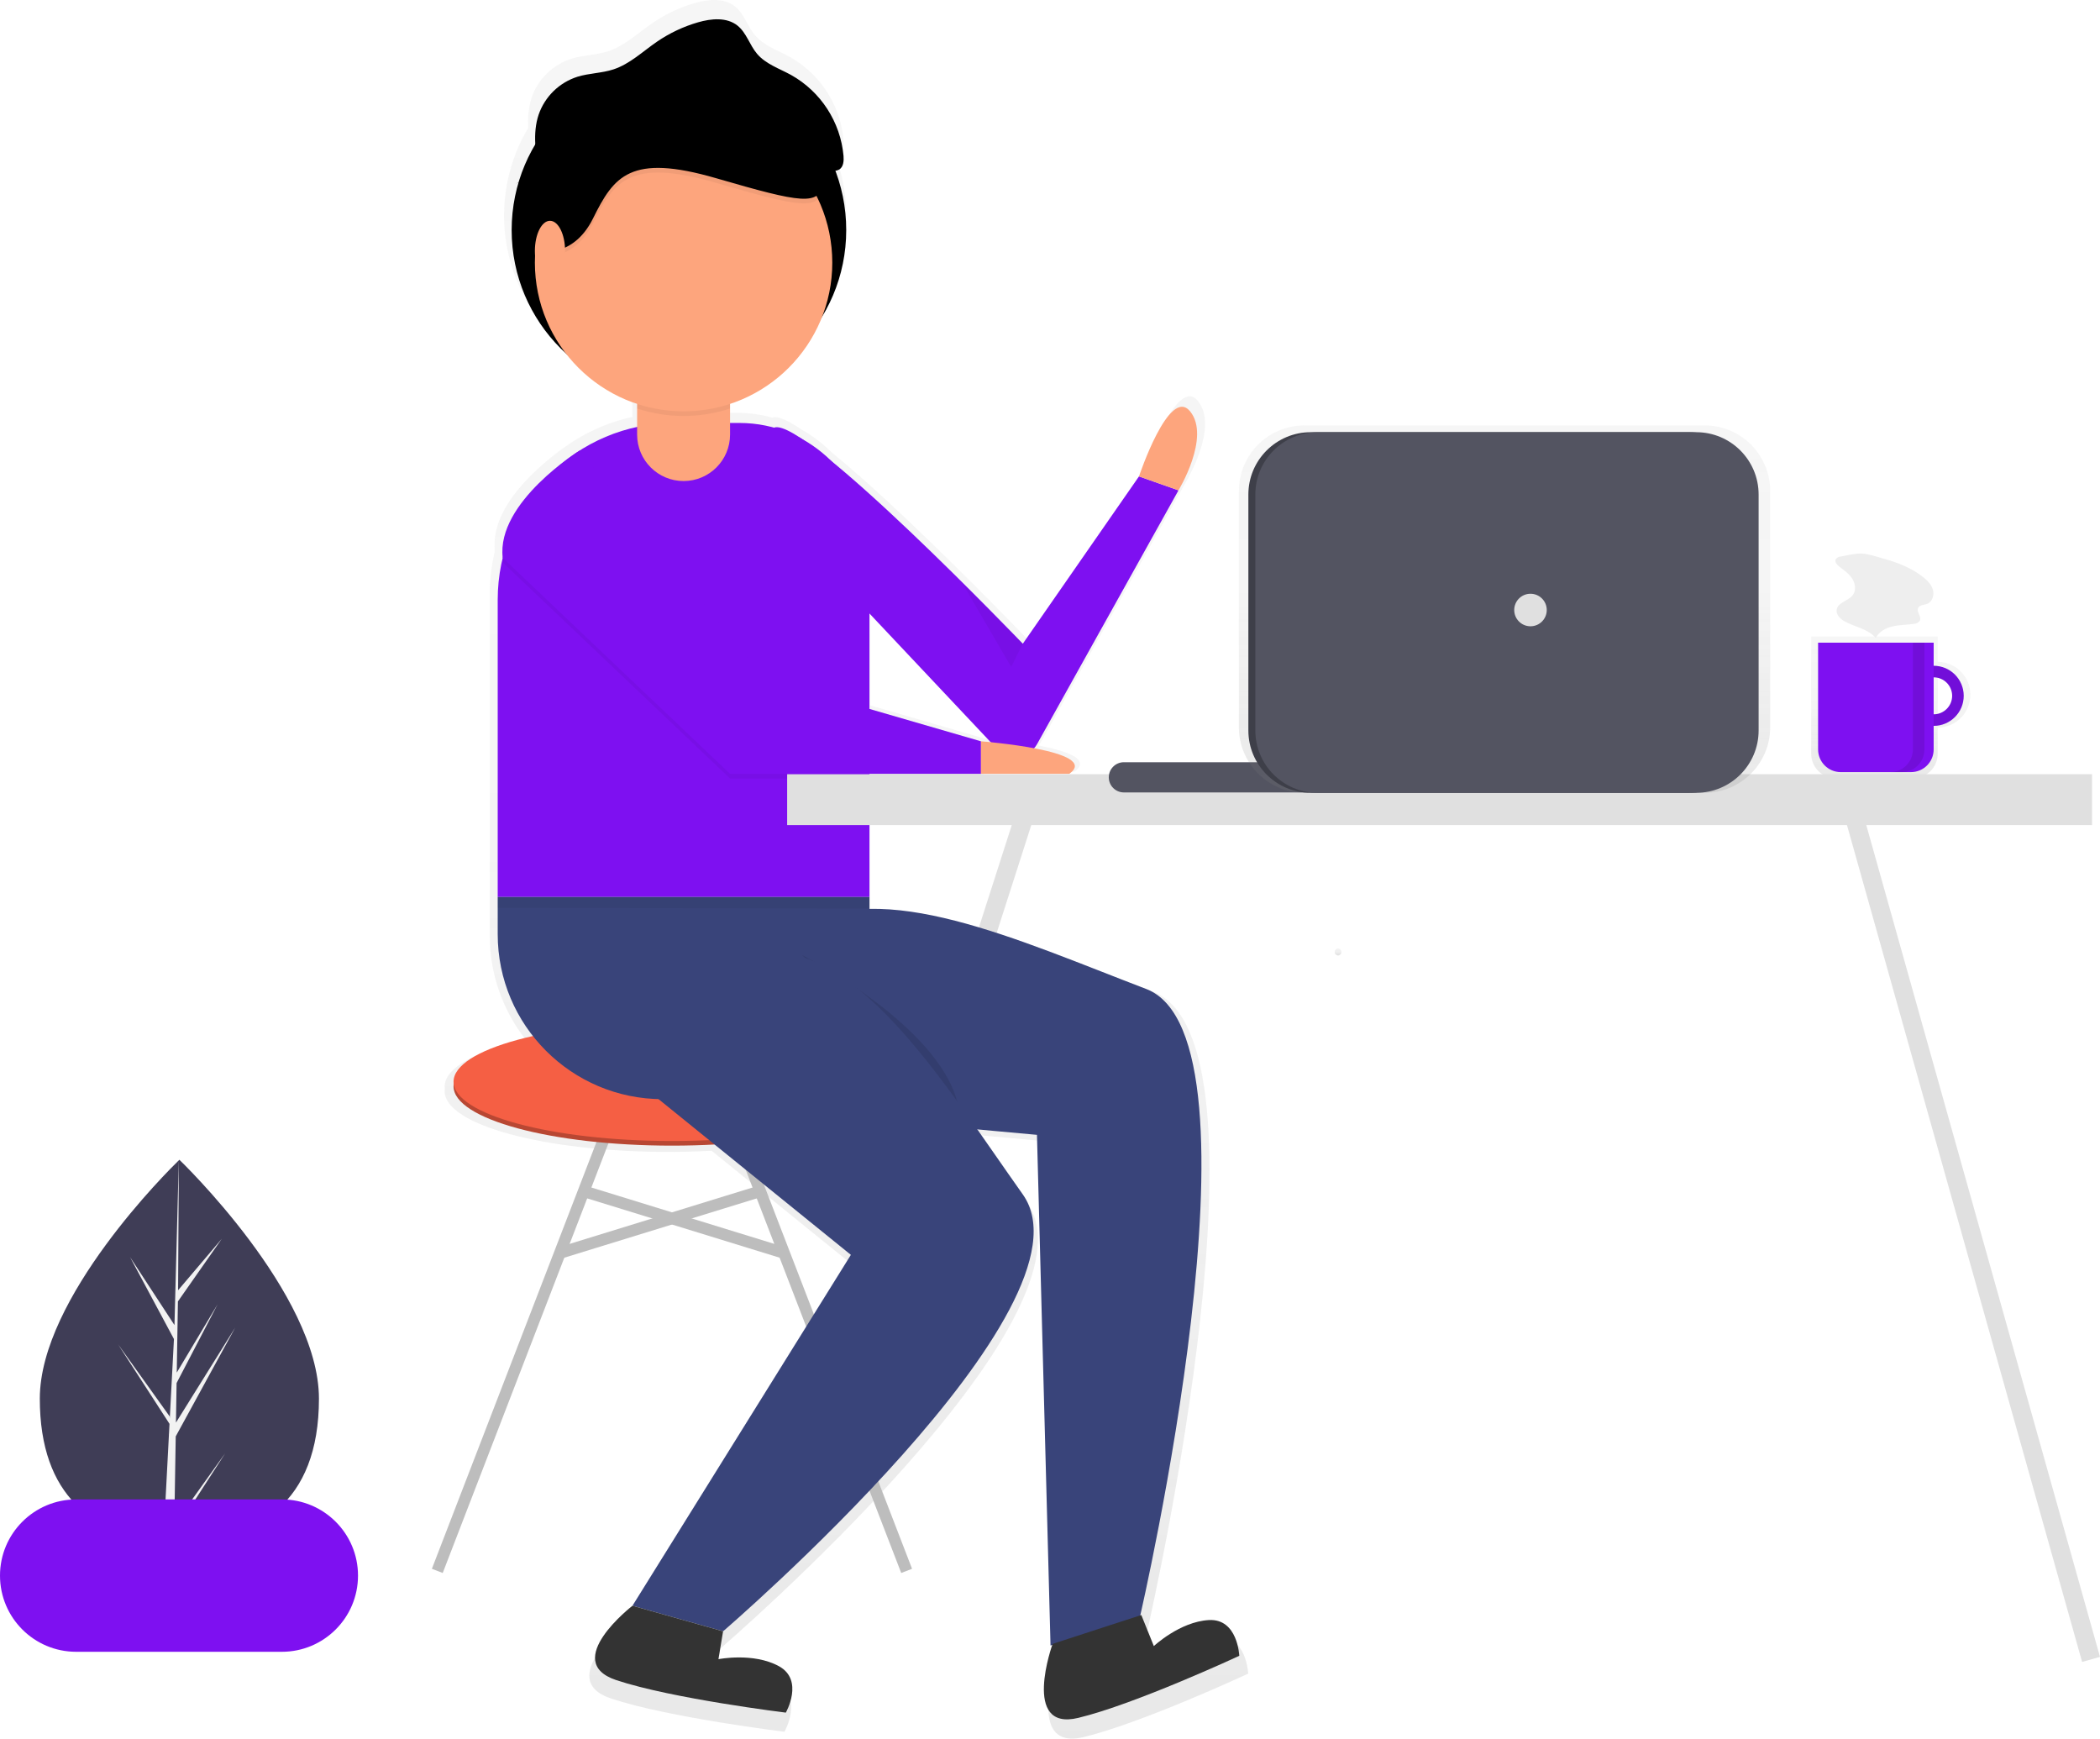
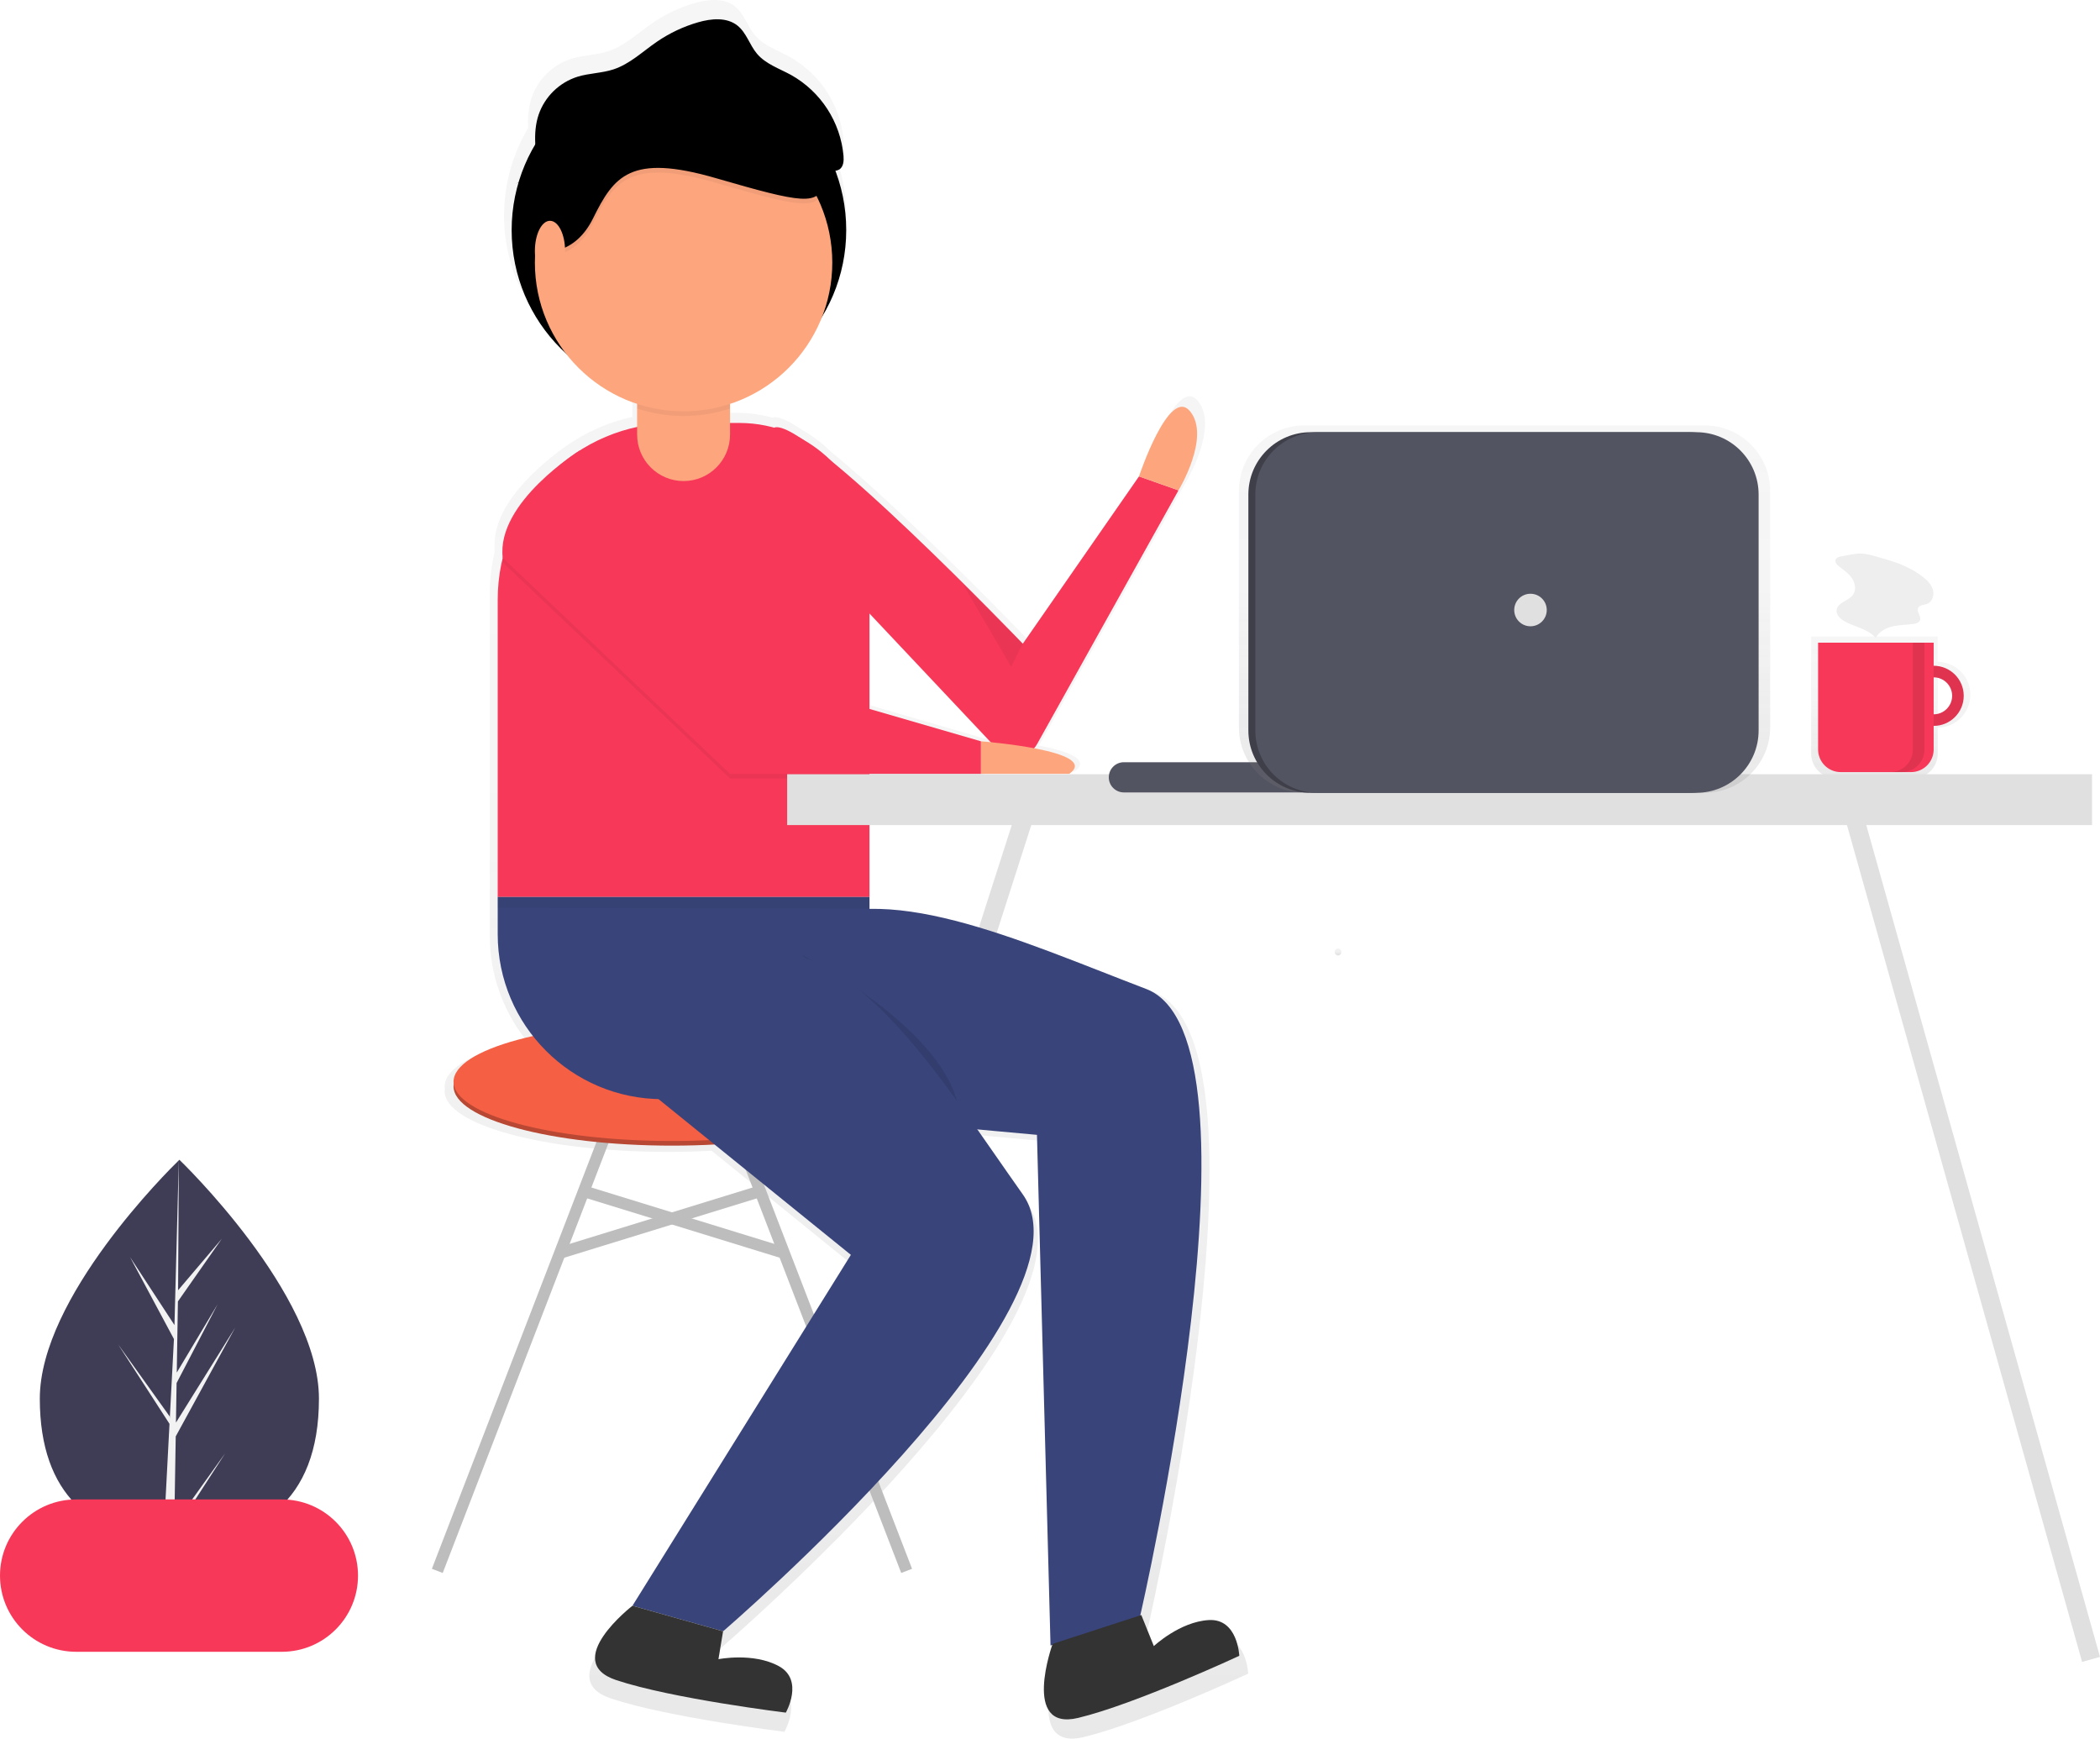
<svg xmlns="http://www.w3.org/2000/svg" xmlns:xlink="http://www.w3.org/1999/xlink" id="a581a3db-2a43-4a80-ac9d-86c7ddaa56ac" data-name="Layer 1" width="903.822" height="748.215" viewBox="0 0 903.822 748.215">
  <defs>
    <linearGradient id="fbde297d-ab9b-4106-ad77-f89466c8290f" x1="963.632" y1="410.815" x2="963.632" y2="349.802" gradientUnits="userSpaceOnUse">
      <stop offset="0" stop-color="gray" stop-opacity="0.25" />
      <stop offset="0.535" stop-color="gray" stop-opacity="0.12" />
      <stop offset="1" stop-color="gray" stop-opacity="0.1" />
    </linearGradient>
    <linearGradient id="b55aa966-9953-40ef-b933-2af4fb1d4bf9" x1="514.095" y1="824.108" x2="514.095" y2="75.892" xlink:href="#fbde297d-ab9b-4106-ad77-f89466c8290f" />
    <linearGradient id="a395c18f-205e-4149-866b-9e6fd62c4f5f" x1="725.679" y1="487.075" x2="725.679" y2="484.075" xlink:href="#fbde297d-ab9b-4106-ad77-f89466c8290f" />
    <linearGradient id="bfa05cfc-d7ec-49e0-8f8e-7dcb2e2661be" x1="647.539" y1="341.178" x2="647.539" y2="183.077" xlink:href="#fbde297d-ab9b-4106-ad77-f89466c8290f" />
  </defs>
  <path d="M287.076,677.787c0,45.239-26.894,61.036-60.068,61.036-.772,0-1.541-.008-2.304-.029-1.536-.033-3.06-.1-4.563-.209-29.942-2.117-53.204-18.728-53.204-60.799,0-43.535,55.626-98.472,59.822-102.551l.008-.004c.159-.159.242-.238.242-.238S287.076,632.544,287.076,677.787Z" transform="translate(-149.8033 -75.89238)" fill="#3f3d56" />
  <path d="M224.817,731.902,246.789,701.204l-22.027,34.067-.058,3.524c-1.536-.033-3.06-.1-4.563-.209l2.367-45.26-.017-.351.042-.067.221-4.275L200.673,654.479l22.148,30.948.054.906,1.791-34.196-18.904-35.29,19.133,29.282,1.862-70.893.008-.242v.238l-.309,55.906,18.816-22.164-18.895,26.978-.497,30.618,17.572-29.383L225.806,671.078l-.276,17.021,25.508-40.901-25.604,46.842Z" transform="translate(-149.8033 -75.89238)" fill="#f2f2f2" />
  <g opacity="0.7">
    <path d="M983.788,360.697V349.802H929.312V400.192a10.623,10.623,0,0,0,10.623,10.623H973.165a10.623,10.623,0,0,0,10.623-10.623V389.025a14.164,14.164,0,0,0,0-28.327Zm0,22.88V366.145a8.716,8.716,0,1,1,0,17.432Z" transform="translate(-149.8033 -75.89238)" fill="url(#fbde297d-ab9b-4106-ad77-f89466c8290f)" />
  </g>
-   <path d="M982.035,362.403a12.932,12.932,0,1,0,12.932,12.932A12.932,12.932,0,0,0,982.035,362.403Zm0,20.89a7.958,7.958,0,1,1,7.958-7.958A7.958,7.958,0,0,1,982.035,383.293Z" transform="translate(-149.8033 -75.89238)" fill="#7e10f1" />
+   <path d="M982.035,362.403a12.932,12.932,0,1,0,12.932,12.932A12.932,12.932,0,0,0,982.035,362.403Zm0,20.89a7.958,7.958,0,1,1,7.958-7.958A7.958,7.958,0,0,1,982.035,383.293Z" transform="translate(-149.8033 -75.89238)" fill="#f73859" />
  <path d="M982.035,362.403a12.932,12.932,0,1,0,12.932,12.932A12.932,12.932,0,0,0,982.035,362.403Zm0,20.89a7.958,7.958,0,1,1,7.958-7.958A7.958,7.958,0,0,1,982.035,383.293Z" transform="translate(-149.8033 -75.89238)" opacity="0.1" />
-   <path d="M782.493,276.563h49.739a0,0,0,0,1,0,0v45.957a9.75,9.75,0,0,1-9.75,9.75H792.243a9.75,9.75,0,0,1-9.75-9.75V276.563A0,0,0,0,1,782.493,276.563Z" fill="#7e10f1" />
+   <path d="M782.493,276.563h49.739a0,0,0,0,1,0,0v45.957a9.75,9.75,0,0,1-9.75,9.75H792.243a9.75,9.75,0,0,1-9.75-9.75V276.563A0,0,0,0,1,782.493,276.563Z" fill="#f73859" />
  <path d="M973.082,352.455v46.008a9.699,9.699,0,0,1-9.699,9.699h4.974a9.699,9.699,0,0,0,9.699-9.699V352.455Z" transform="translate(-149.8033 -75.89238)" opacity="0.1" />
  <path d="M942.112,315.373a2.904,2.904,0,0,0-2.197,1.115c-.652,1.183.53,2.516,1.609,3.329,1.993,1.501,4.094,2.976,5.449,5.072s1.781,5.02.299,7.029c-1.934,2.622-6.548,3.187-6.994,6.414-.287,2.072,1.505,3.84,3.32,4.88,4.48,2.566,10.256,3.251,13.501,7.267,1.342-2.761,4.345-4.356,7.338-5.038s6.103-.631,9.138-1.093a3.159,3.159,0,0,0,2.521-1.337c.848-1.722-1.569-3.786-.735-5.515.635-1.315,2.501-1.213,3.863-1.74,2.218-.858,3.133-3.713,2.504-6.007s-2.408-4.086-4.278-5.556c-5.04-3.961-11.101-6.29-17.231-7.965-2.851-.779-6.198-2.001-9.159-2.119C948.201,313.996,944.941,314.889,942.112,315.373Z" transform="translate(-149.8033 -75.89238)" fill="#eee" />
  <line x1="443.209" y1="344.016" x2="339.209" y2="668.016" fill="none" stroke="#e0e0e0" stroke-miterlimit="10" stroke-width="8" />
  <g opacity="0.7">
    <path d="M673.591,780.399c-12.793.742-24.189,11.459-24.189,11.459l-5.511-13.67-.45.146c2.692-11.785,57.466-254.719,2.634-275.663-42.133-16.093-86.824-36.008-121.838-35.26V410.022h49.089v-2.045H612.188c7.45-5.321-3.375-8.98-15.473-11.267a11.056,11.056,0,0,0,1.297-1.829L660.254,283.209s14.318-23.522,5.113-34.771-22.499,28.635-22.499,28.635L591.734,350.706s-51.609-53.79-84.439-80.541a57.469,57.469,0,0,0-12.221-9.237c-5.993-4.055-10.529-6.155-12.766-5.332-.023.008-.041.022-.064.031a57.287,57.287,0,0,0-15.276-2.077h-4.091v-8.391a65.608,65.608,0,0,0,40.526-38.401,73.695,73.695,0,0,0,5.84-64.168,4.258,4.258,0,0,0,1.722-.596c1.852-1.192,2.035-3.8,1.857-5.996A45.555,45.555,0,0,0,489.699,100.38c-5.182-2.833-11.116-4.786-14.937-9.289-3.283-3.869-4.663-9.281-8.636-12.438-4.72-3.751-11.538-3.106-17.33-1.432a63.058,63.058,0,0,0-18.088,8.536c-6.265,4.291-11.919,9.803-19.131,12.178-5.125,1.688-10.682,1.654-15.84,3.239A26.605,26.605,0,0,0,378.622,117.868a34.751,34.751,0,0,0-1.464,13.048,73.219,73.219,0,0,0-7.346,16.712c-.386.208-.774.412-1.156.627l1.121-.504a73.617,73.617,0,0,0,20.742,75.089,65.552,65.552,0,0,0,31.45,22.32V255.312a77.333,77.333,0,0,0-25.1,10.28l-.011-.013s-.653.404-1.77,1.155q-.168.113-.335.227c-7.568,5.136-32.926,23.903-32.069,44.183q-.05,1.169.013,2.346a77.975,77.975,0,0,0-2.089,17.883V478.541a72.275,72.275,0,0,0,15.511,44.826c-21.341,4.783-34.942,12.018-34.942,20.114a6.55,6.55,0,0,1,0,2.045c0,14.403,43.04,26.078,96.132,26.078,6.419,0,12.69-.172,18.757-.498l59.99,48.564-96.132,154.425S388.221,798.641,412.765,806.822,487.421,821.14,487.421,821.14s8.181-14.318-3.068-20.454-26.59-3.068-26.59-3.068l2.045-12.272s166.697-143.175,131.926-192.264c-6.652-9.391-13.305-19.081-20.014-28.62l26.242,2.391,5.971,224.757.747-.243c-1.499,4.415-12.101,37.74,11.399,32.1,25.158-6.037,70.933-27.332,70.933-27.332S686.384,779.657,673.591,780.399ZM573.326,393.659l-49.089-14.252V337.411l53.354,56.637C574.968,393.785,573.326,393.659,573.326,393.659Z" transform="translate(-149.8033 -75.89238)" fill="url(#b55aa966-9953-40ef-b933-2af4fb1d4bf9)" />
  </g>
  <circle cx="292.209" cy="99.016" r="72" />
-   <path d="M524.012,339.908,578.96,398.237a10.735,10.735,0,0,0,17.191-2.134l60.862-109.194-17-6-50,72s-93.867-97.837-107-93S524.012,339.908,524.012,339.908Z" transform="translate(-149.8033 -75.89238)" fill="#7e10f1" />
+   <path d="M524.012,339.908,578.96,398.237a10.735,10.735,0,0,0,17.191-2.134l60.862-109.194-17-6-50,72s-93.867-97.837-107-93S524.012,339.908,524.012,339.908Z" transform="translate(-149.8033 -75.89238)" fill="#f73859" />
  <line x1="269.209" y1="466.016" x2="188.209" y2="676.016" fill="none" stroke="#bdbdbd" stroke-miterlimit="10" stroke-width="5" />
  <line x1="309.209" y1="466.016" x2="390.209" y2="676.016" fill="none" stroke="#bdbdbd" stroke-miterlimit="10" stroke-width="5" />
  <ellipse cx="289.209" cy="467.516" rx="94" ry="25.5" fill="#b84733" />
  <ellipse cx="289.209" cy="465.516" rx="94" ry="25.5" fill="#f55f44" />
  <line x1="249.655" y1="512.154" x2="338.345" y2="539.484" fill="none" stroke="#bdbdbd" stroke-miterlimit="10" stroke-width="5" />
  <line x1="328.763" y1="512.154" x2="240.073" y2="539.484" fill="none" stroke="#bdbdbd" stroke-miterlimit="10" stroke-width="5" />
-   <path d="M290.304,182.016h27.905a56,56,0,0,1,56,56v148a0,0,0,0,1,0,0h-160a0,0,0,0,1,0,0V258.111A76.095,76.095,0,0,1,290.304,182.016Z" fill="#7e10f1" />
+   <path d="M290.304,182.016h27.905a56,56,0,0,1,56,56v148a0,0,0,0,1,0,0h-160a0,0,0,0,1,0,0V258.111A76.095,76.095,0,0,1,290.304,182.016Z" fill="#f73859" />
  <path d="M214.209,386.016h160a0,0,0,0,1,0,0v87a0,0,0,0,1,0,0h-89a71,71,0,0,1-71-71v-16A0,0,0,0,1,214.209,386.016Z" fill="#39447a" />
  <path d="M366.173,317.948l97.839,92.961h108v-14l-93-27L399.459,271.668S363.334,293.987,366.173,317.948Z" transform="translate(-149.8033 -75.89238)" opacity="0.05" />
-   <path d="M366.173,315.948l97.839,92.961h108v-14l-93-27L399.459,269.668S363.334,291.987,366.173,315.948Z" transform="translate(-149.8033 -75.89238)" fill="#7e10f1" />
+   <path d="M366.173,315.948l97.839,92.961h108v-14l-93-27L399.459,269.668S363.334,291.987,366.173,315.948Z" transform="translate(-149.8033 -75.89238)" fill="#f73859" />
  <path d="M572.012,394.908s52,4,38,14h-38Z" transform="translate(-149.8033 -75.89238)" fill="#fda57d" />
  <path d="M640.012,280.908s13-39,22-28-5,34-5,34Z" transform="translate(-149.8033 -75.89238)" fill="#fda57d" />
  <polygon points="214.209 386.016 214.209 390.683 374.209 391.016 374.209 386.016 214.209 386.016" opacity="0.05" />
  <path d="M488.475,554.453l107.627,9.808,5.839,219.772L640.472,771.489s57.626-248.998,2.676-269.986-114.348-48.626-149.812-26.102S488.475,554.453,488.475,554.453Z" transform="translate(-149.8033 -75.89238)" fill="#39447a" />
  <path d="M495.012,486.908s59,30,67,64" transform="translate(-149.8033 -75.89238)" opacity="0.1" />
  <path d="M432.013,547.908l83.999,68-94,151,39,11s163-140,129-188-68-104-110-105S432.013,547.908,432.013,547.908Z" transform="translate(-149.8033 -75.89238)" fill="#39447a" />
  <polygon points="414.209 251.016 435.209 287.016 440.209 277.016 414.209 251.016" opacity="0.05" />
  <path d="M422.012,766.908s-31,24-7,32,73,14,73,14,8-14-3-20-26-3-26-3l2-12Z" transform="translate(-149.8033 -75.89238)" fill="#333" />
  <path d="M602.835,783.323s-13.617,37.764,10.983,31.861,69.36-26.725,69.36-26.725-.615-16.113-13.123-15.387-23.653,11.204-23.653,11.204l-5.389-13.367Z" transform="translate(-149.8033 -75.89238)" fill="#333" />
  <rect x="274.209" y="147.016" width="40" height="60" rx="20" fill="#fda57d" />
  <path d="M444.012,224.908a20,20,0,0,0-20,20v6.795a64.006,64.006,0,0,0,40,0v-6.795A20,20,0,0,0,444.012,224.908Z" transform="translate(-149.8033 -75.89238)" opacity="0.05" />
  <circle cx="294.209" cy="113.016" r="64" fill="#fda57d" />
  <path d="M380.012,186.004s16,4.123,25-14.062,16-28.104,53-17.358,44.443,12.057,46.222,1.895c1.215-6.944-11.941-23.809-20.396-33.794-4.124-4.871-10.855-7.777-18.048-7.777H424.012l-25,11.572-19,16.532-4,22.318Z" transform="translate(-149.8033 -75.89238)" opacity="0.05" />
  <path d="M380.012,184.004s16,4.123,25-14.062,16-28.104,53-17.358,44.443,12.057,46.222,1.895c1.215-6.944-11.941-23.809-20.396-33.794-4.124-4.871-10.855-7.777-18.048-7.777H424.012l-25,11.572-19,16.532-4,22.318Z" transform="translate(-149.8033 -75.89238)" />
  <ellipse cx="236.709" cy="108.016" rx="6.5" ry="13" fill="#fda57d" />
  <path d="M381.867,150.458c-1.483-8.371-2.94-17.162-.24-25.223a26.014,26.014,0,0,1,16.737-16.324c5.043-1.55,10.477-1.517,15.488-3.167,7.052-2.322,12.581-7.712,18.707-11.908a61.658,61.658,0,0,1,17.687-8.346c5.663-1.637,12.33-2.267,16.945,1.401,3.885,3.087,5.234,8.379,8.444,12.162,3.736,4.403,9.539,6.312,14.605,9.083a44.545,44.545,0,0,1,22.61,34.829c.175,2.147-.004,4.697-1.816,5.863a6.483,6.483,0,0,1-3.647.666c-25.579-.366-51.188-.733-76.661-3.081-7.919-.73-15.853-1.652-23.8-1.351a77.855,77.855,0,0,0-35.045,9.888" transform="translate(-149.8033 -75.89238)" />
-   <rect y="645.267" width="154.085" height="65.568" rx="32.784" fill="#7e10f1" />
+   <rect y="645.267" width="154.085" height="65.568" rx="32.784" fill="#f73859" />
  <path d="M725.679,487.075a1.501,1.501,0,0,0,0-3,1.501,1.501,0,0,0,0,3Z" transform="translate(-149.8033 -75.89238)" fill="url(#a395c18f-205e-4149-866b-9e6fd62c4f5f)" />
  <line x1="795.971" y1="344.016" x2="899.971" y2="714.108" fill="none" stroke="#e0e0e0" stroke-miterlimit="10" stroke-width="8" />
  <rect x="338.787" y="333.178" width="561.606" height="21.885" fill="#e0e0e0" />
  <rect x="477.209" y="328.016" width="92" height="13" rx="6.5" fill="#535461" />
  <g opacity="0.7">
    <rect x="533.209" y="183.077" width="228.659" height="158.101" rx="28.22" fill="url(#bfa05cfc-d7ec-49e0-8f8e-7dcb2e2661be)" />
  </g>
  <rect x="537.286" y="185.994" width="216.609" height="155.184" rx="26.835" fill="#3e3f49" />
  <rect x="540.286" y="185.994" width="216.609" height="155.184" rx="26.835" fill="#535461" />
  <circle cx="658.709" cy="262.516" r="7" fill="#e0e0e0" />
</svg>
